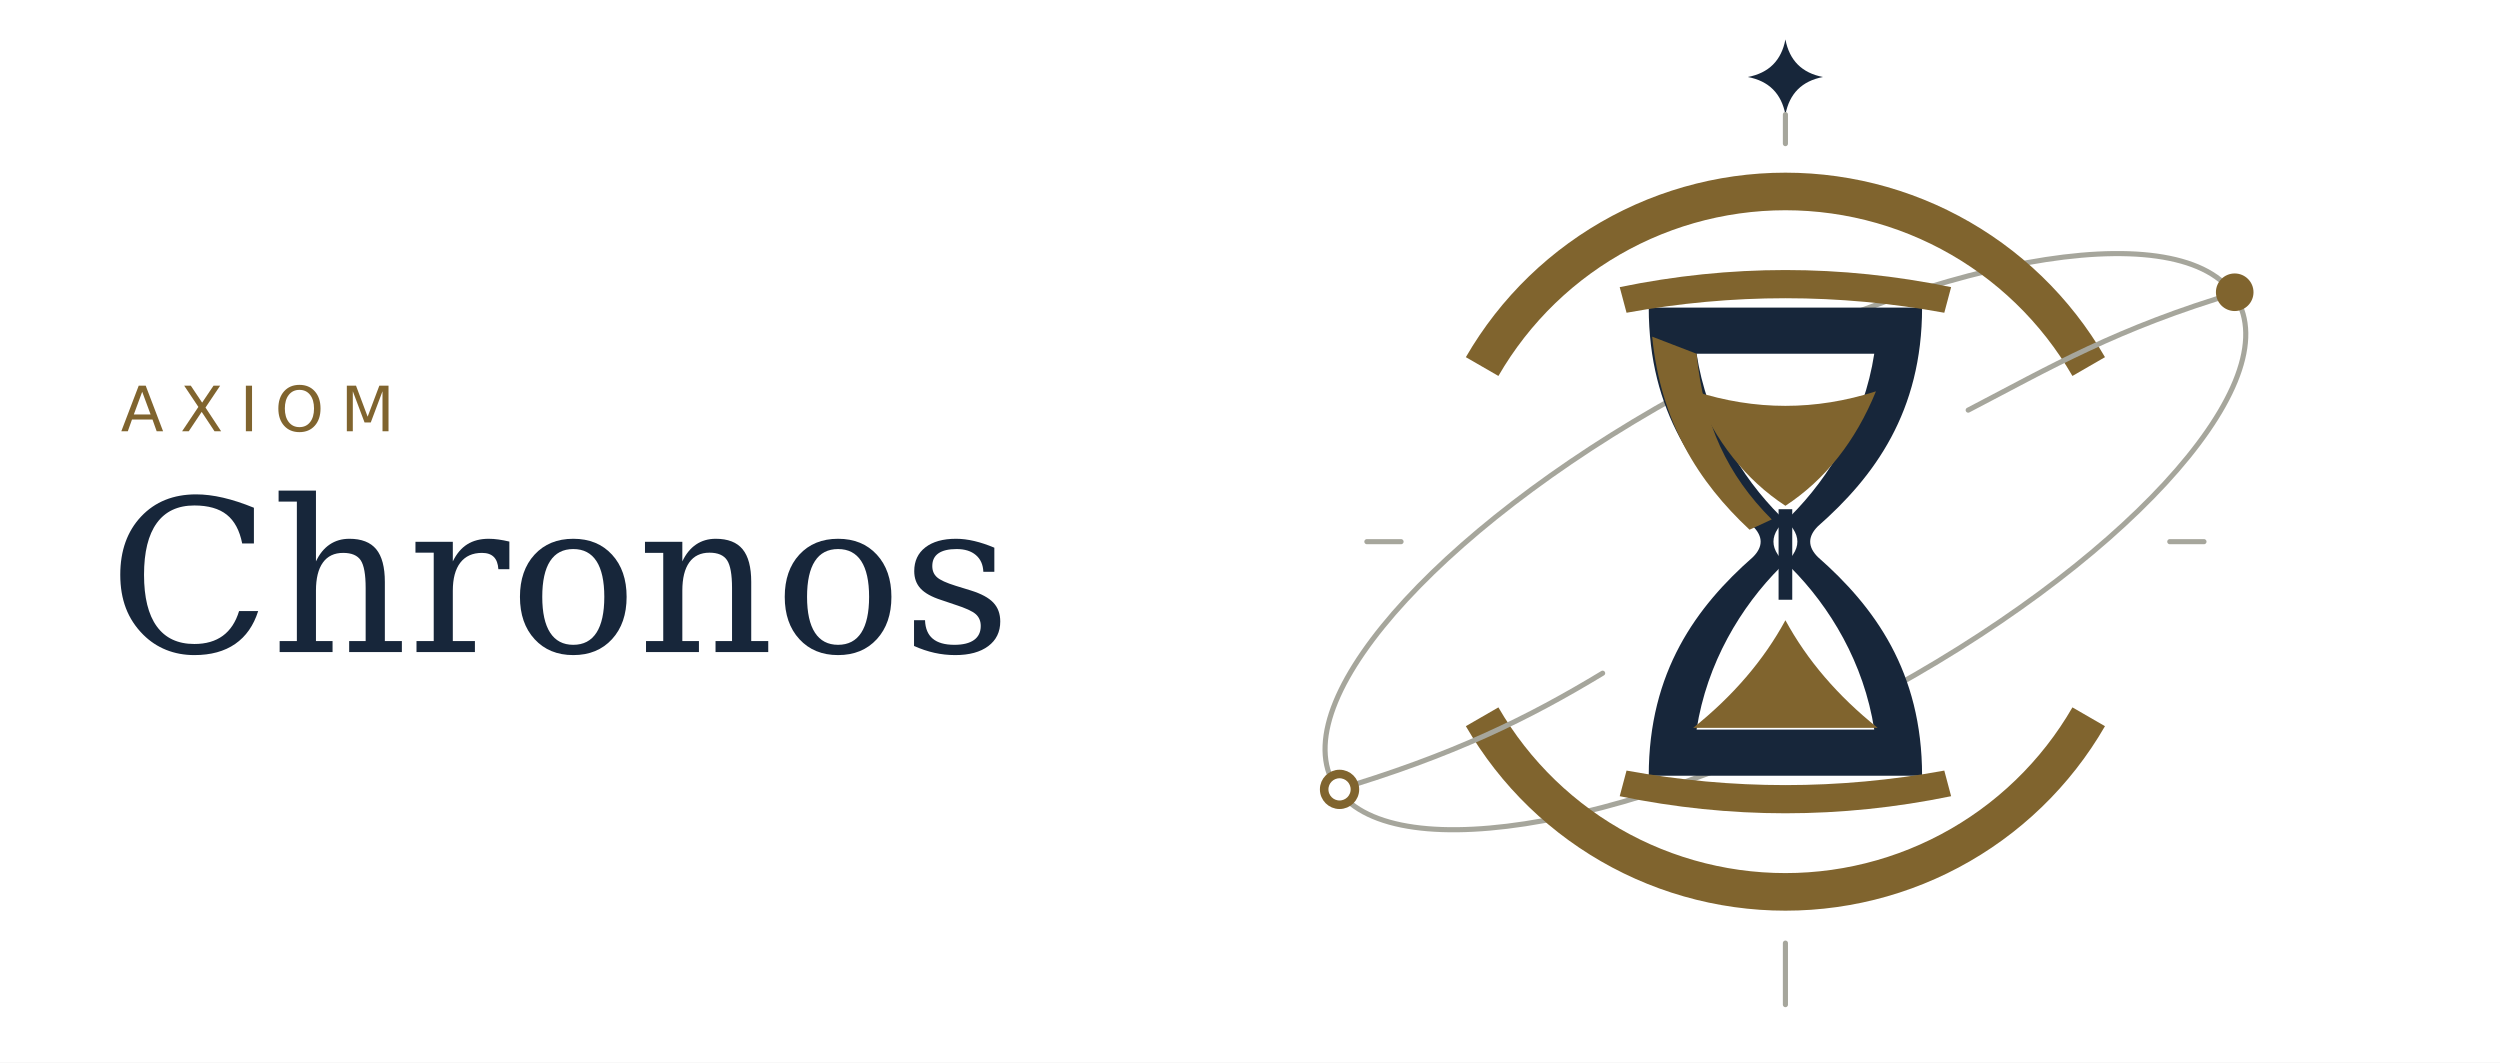
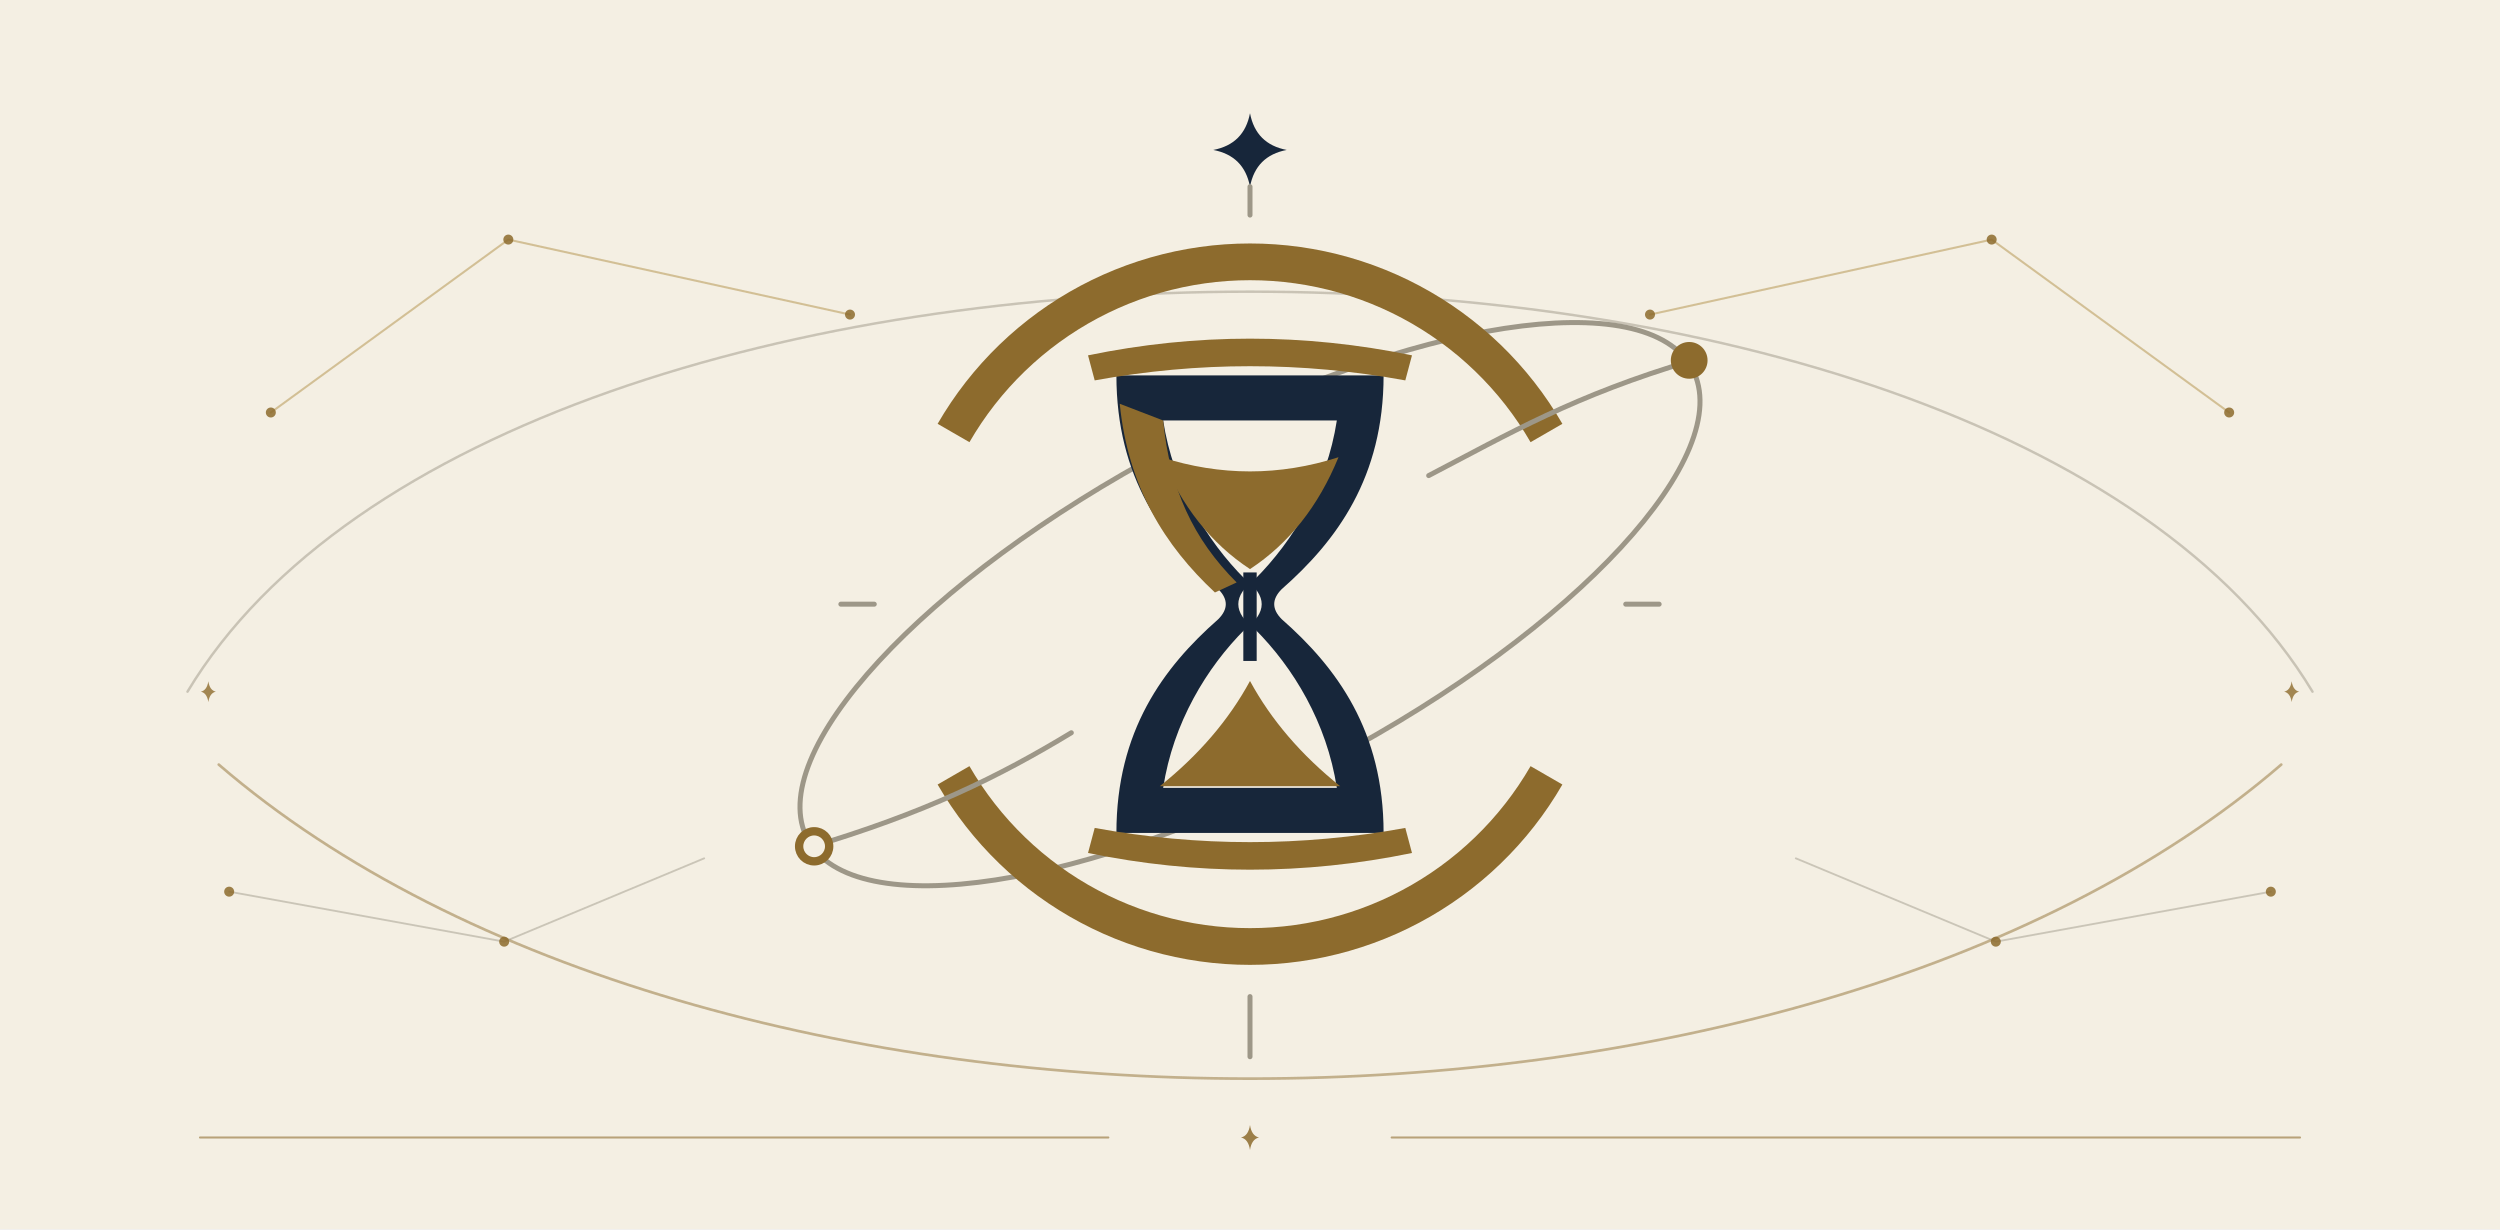
- <svg xmlns="http://www.w3.org/2000/svg" width="1200" height="510" viewBox="0 0 1200 510" role="img" aria-labelledby="title desc">
-   <rect x="0" y="0" width="1200" height="510" rx="0" fill="#ffffff" />
-   <g fill="#80642e" aria-label="AXIOM">
-     <path d="M700 1294 426 551H975ZM586 1493H815L1384 0H1174L1038 383H365L229 0H16Z" transform="translate(58.000 207) scale(0.01464844 -0.01464844)" />
-     <path d="M129 1493H346L717 938L1090 1493H1307L827 776L1339 0H1122L702 635L279 0H61L594 797Z" transform="translate(86.522 207) scale(0.01464844 -0.01464844)" />
-     <path d="M201 1493H403V0H201Z" transform="translate(115.074 207) scale(0.01464844 -0.01464844)" />
-     <path d="M807 1356Q587 1356 457.5 1192.0Q328 1028 328 745Q328 463 457.5 299.0Q587 135 807 135Q1027 135 1155.5 299.0Q1284 463 1284 745Q1284 1028 1155.5 1192.0Q1027 1356 807 1356ZM807 1520Q1121 1520 1309.0 1309.5Q1497 1099 1497 745Q1497 392 1309.0 181.5Q1121 -29 807 -29Q492 -29 303.5 181.0Q115 391 115 745Q115 1099 303.5 1309.5Q492 1520 807 1520Z" transform="translate(131.922 207) scale(0.01464844 -0.01464844)" />
-     <path d="M201 1493H502L883 477L1266 1493H1567V0H1370V1311L985 287H782L397 1311V0H201Z" transform="translate(163.535 207) scale(0.01464844 -0.01464844)" />
+ <svg xmlns="http://www.w3.org/2000/svg" width="1200" height="590" viewBox="0 0 1200 590" role="img" aria-labelledby="title desc">
+   <rect x="0" y="0" width="1200" height="590" fill="#f4efe3" />
+   <g id="chronos-celestial-field" aria-hidden="true">
+     <path d="M90 332C244 76 956 76 1110 332" fill="none" stroke="#9d9788" stroke-width="1.2" opacity="0.5" stroke-linecap="round" stroke-linejoin="round" />
+     <path d="M105 367C338 568 862 568 1095 367" fill="none" stroke="#8d6b2d" stroke-width="1.3" opacity="0.48" stroke-linecap="round" stroke-linejoin="round" />
+     <path d="M130 198L244 115L408 151M792 151L956 115L1070 198" fill="none" stroke="#b89a58" stroke-width="1" opacity="0.56" stroke-linecap="round" stroke-linejoin="round" />
+     <path d="M110 428L242 452L338 412M862 412L958 452L1090 428" fill="none" stroke="#9d9788" stroke-width="0.9" opacity="0.48" stroke-linecap="round" stroke-linejoin="round" />
+     <circle cx="130" cy="198" r="2.4" fill="#8d6b2d" stroke="none" stroke-width="1" opacity="0.85" />
+     <circle cx="244" cy="115" r="2.4" fill="#8d6b2d" stroke="none" stroke-width="1" opacity="0.85" />
+     <circle cx="408" cy="151" r="2.4" fill="#8d6b2d" stroke="none" stroke-width="1" opacity="0.85" />
+     <circle cx="792" cy="151" r="2.4" fill="#8d6b2d" stroke="none" stroke-width="1" opacity="0.85" />
+     <circle cx="956" cy="115" r="2.4" fill="#8d6b2d" stroke="none" stroke-width="1" opacity="0.85" />
+     <circle cx="1070" cy="198" r="2.4" fill="#8d6b2d" stroke="none" stroke-width="1" opacity="0.85" />
+     <circle cx="110" cy="428" r="2.4" fill="#8d6b2d" stroke="none" stroke-width="1" opacity="0.85" />
+     <circle cx="242" cy="452" r="2.4" fill="#8d6b2d" stroke="none" stroke-width="1" opacity="0.85" />
+     <circle cx="958" cy="452" r="2.4" fill="#8d6b2d" stroke="none" stroke-width="1" opacity="0.85" />
+     <circle cx="1090" cy="428" r="2.4" fill="#8d6b2d" stroke="none" stroke-width="1" opacity="0.85" />
+     <path d="M96 546H532M668 546H1104" fill="none" stroke="#8d6b2d" stroke-width="1" opacity="0.58" stroke-linecap="round" stroke-linejoin="round" />
+     <path d="M600 540Q600.78 545.22 604.32 546Q600.78 546.78 600 552Q599.22 546.78 595.68 546Q599.22 545.22 600 540Z" fill="#8d6b2d" stroke="none" stroke-width="1" opacity="0.85" stroke-linecap="round" stroke-linejoin="round" />
+     <path d="M100 327Q100.65 331.35 103.6 332Q100.65 332.65 100 337Q99.35 332.65 96.4 332Q99.35 331.35 100 327Z" fill="#8d6b2d" stroke="none" stroke-width="1" opacity="0.8" stroke-linecap="round" stroke-linejoin="round" />
+     <path d="M1100 327Q1100.65 331.35 1103.6 332Q1100.65 332.65 1100 337Q1099.35 332.65 1096.4 332Q1099.35 331.35 1100 327Z" fill="#8d6b2d" stroke="none" stroke-width="1" opacity="0.8" stroke-linecap="round" stroke-linejoin="round" />
  </g>
-   <g fill="#17263a" aria-label="Chronos">
-     <path d="M1444 395Q1378 186 1222.5 78.5Q1067 -29 829 -29Q683 -29 558.0 21.0Q433 71 336 168Q224 280 169.5 422.5Q115 565 115 745Q115 1093 316.0 1306.5Q517 1520 846 1520Q968 1520 1106.0 1488.0Q1244 1456 1403 1391V1047H1290Q1253 1235 1141.5 1324.0Q1030 1413 829 1413Q590 1413 467.0 1243.5Q344 1074 344 745Q344 417 467.0 247.5Q590 78 829 78Q996 78 1104.0 157.5Q1212 237 1260 395Z" transform="translate(52.000 313) scale(0.04980469 -0.04980469)" />
-     <path d="M84 0V106H250V1450H74V1556H434V874Q485 982 566.5 1037.0Q648 1092 756 1092Q932 1092 1015.0 991.0Q1098 890 1098 676V106H1262V0H754V106H913V618Q913 813 865.5 884.5Q818 956 696 956Q568 956 501.0 863.0Q434 770 434 592V106H594V0Z" transform="translate(130.044 313) scale(0.04980469 -0.04980469)" />
-     <path d="M979 1065V799H873Q868 878 829.0 917.0Q790 956 715 956Q579 956 506.5 862.0Q434 768 434 592V106H647V0H84V106H250V958H74V1063H434V874Q488 985 573.0 1038.5Q658 1092 780 1092Q825 1092 874.5 1085.0Q924 1078 979 1065Z" transform="translate(195.736 313) scale(0.04980469 -0.04980469)" />
-     <path d="M616 70Q764 70 839.5 187.0Q915 304 915 532Q915 760 839.5 876.5Q764 993 616 993Q468 993 392.5 876.5Q317 760 317 532Q317 304 393.0 187.0Q469 70 616 70ZM616 -29Q384 -29 243.0 124.5Q102 278 102 532Q102 786 242.5 939.0Q383 1092 616 1092Q849 1092 989.5 939.0Q1130 786 1130 532Q1130 278 989.5 124.5Q849 -29 616 -29Z" transform="translate(244.495 313) scale(0.04980469 -0.04980469)" />
-     <path d="M84 0V106H250V956H74V1063H434V874Q485 982 566.5 1037.0Q648 1092 756 1092Q932 1092 1015.0 991.0Q1098 890 1098 676V106H1262V0H754V106H913V618Q913 813 865.0 885.5Q817 958 696 958Q568 958 501.0 864.5Q434 771 434 592V106H594V0Z" transform="translate(305.904 313) scale(0.04980469 -0.04980469)" />
-     <path d="M616 70Q764 70 839.5 187.0Q915 304 915 532Q915 760 839.5 876.5Q764 993 616 993Q468 993 392.5 876.5Q317 760 317 532Q317 304 393.0 187.0Q469 70 616 70ZM616 -29Q384 -29 243.0 124.5Q102 278 102 532Q102 786 242.5 939.0Q383 1092 616 1092Q849 1092 989.5 939.0Q1130 786 1130 532Q1130 278 989.5 124.5Q849 -29 616 -29Z" transform="translate(371.597 313) scale(0.04980469 -0.04980469)" />
-     <path d="M115 59V307H221Q225 188 295.5 129.0Q366 70 504 70Q628 70 693.0 116.5Q758 163 758 252Q758 322 710.5 365.0Q663 408 510 457L377 502Q240 546 178.5 612.0Q117 678 117 780Q117 926 224.0 1009.0Q331 1092 520 1092Q604 1092 697.0 1070.0Q790 1048 889 1006V774H783Q779 877 711.0 935.0Q643 993 526 993Q410 993 350.5 952.0Q291 911 291 829Q291 762 336.0 721.5Q381 681 516 639L662 594Q813 547 879.5 476.5Q946 406 946 295Q946 144 830.5 57.5Q715 -29 512 -29Q409 -29 311.0 -7.0Q213 15 115 59Z" transform="translate(433.006 313) scale(0.04980469 -0.04980469)" />
-   </g>
-   <g transform="translate(365 14) scale(.82)">
-     <ellipse cx="600" cy="300" rx="300" ry="105" fill="none" stroke="#a6a69c" stroke-width="3" transform="rotate(-28 600 300)" />
-     <path d="M412.939 192.000L416.822 185.537L420.928 179.214L425.252 173.038L429.790 167.017L434.534 161.158L439.481 155.468L444.623 149.954L449.954 144.623L455.468 139.481L461.158 134.534L467.017 129.790L473.038 125.252L479.214 120.928L485.537 116.822L492.000 112.939L498.594 109.283L505.312 105.860L512.145 102.674L519.085 99.728L526.124 97.026L533.252 94.572L540.462 92.367L547.745 90.416L555.091 88.720L562.492 87.282L569.939 86.102L577.422 85.183L584.933 84.526L592.462 84.132L600.000 84.000L607.538 84.132L615.067 84.526L622.578 85.183L630.061 86.102L637.508 87.282L644.909 88.720L652.255 90.416L659.538 92.367L666.748 94.572L673.876 97.026L680.915 99.728L687.855 102.674L694.688 105.860L701.406 109.283L708.000 112.939L714.463 116.822L720.786 120.928L726.962 125.252L732.983 129.790L738.842 134.534L744.532 139.481L750.046 144.623L755.377 149.954L760.519 155.468L765.466 161.158L770.210 167.017L774.748 173.038L779.072 179.214L783.178 185.537L787.061 192.000L768.009 203.000L764.521 197.196L760.833 191.517L756.949 185.970L752.874 180.562L748.613 175.299L744.170 170.189L739.552 165.236L734.764 160.448L729.811 155.830L724.701 151.387L719.438 147.126L714.030 143.051L708.483 139.167L702.804 135.479L697.000 131.991L691.077 128.708L685.044 125.634L678.907 122.772L672.674 120.126L666.352 117.700L659.949 115.495L653.474 113.515L646.933 111.763L640.335 110.239L633.688 108.947L627.000 107.888L620.279 107.063L613.533 106.473L606.771 106.118L600.000 106.000L593.229 106.118L586.467 106.473L579.721 107.063L573.000 107.888L566.312 108.947L559.665 110.239L553.067 111.763L546.526 113.515L540.051 115.495L533.648 117.700L527.326 120.126L521.093 122.772L514.956 125.634L508.923 128.708L503.000 131.991L497.196 135.479L491.517 139.167L485.970 143.051L480.562 147.126L475.299 151.387L470.189 155.830L465.236 160.448L460.448 165.236L455.830 170.189L451.387 175.299L447.126 180.562L443.051 185.970L439.167 191.517L435.479 197.196L431.991 203.000Z" fill="#80642e" />
-     <path d="M787.061 408.000L783.178 414.463L779.072 420.786L774.748 426.962L770.210 432.983L765.466 438.842L760.519 444.532L755.377 450.046L750.046 455.377L744.532 460.519L738.842 465.466L732.983 470.210L726.962 474.748L720.786 479.072L714.463 483.178L708.000 487.061L701.406 490.717L694.688 494.140L687.855 497.326L680.915 500.272L673.876 502.974L666.748 505.428L659.538 507.633L652.255 509.584L644.909 511.280L637.508 512.718L630.061 513.898L622.578 514.817L615.067 515.474L607.538 515.868L600.000 516.000L592.462 515.868L584.933 515.474L577.422 514.817L569.939 513.898L562.492 512.718L555.091 511.280L547.745 509.584L540.462 507.633L533.252 505.428L526.124 502.974L519.085 500.272L512.145 497.326L505.312 494.140L498.594 490.717L492.000 487.061L485.537 483.178L479.214 479.072L473.038 474.748L467.017 470.210L461.158 465.466L455.468 460.519L449.954 455.377L444.623 450.046L439.481 444.532L434.534 438.842L429.790 432.983L425.252 426.962L420.928 420.786L416.822 414.463L412.939 408.000L431.991 397.000L435.479 402.804L439.167 408.483L443.051 414.030L447.126 419.438L451.387 424.701L455.830 429.811L460.448 434.764L465.236 439.552L470.189 444.170L475.299 448.613L480.562 452.874L485.970 456.949L491.517 460.833L497.196 464.521L503.000 468.009L508.923 471.292L514.956 474.366L521.093 477.228L527.326 479.874L533.648 482.300L540.051 484.505L546.526 486.485L553.067 488.237L559.665 489.761L566.312 491.053L573.000 492.112L579.721 492.937L586.467 493.527L593.229 493.882L600.000 494.000L606.771 493.882L613.533 493.527L620.279 492.937L627.000 492.112L633.688 491.053L640.335 489.761L646.933 488.237L653.474 486.485L659.949 484.505L666.352 482.300L672.674 479.874L678.907 477.228L685.044 474.366L691.077 471.292L697.000 468.009L702.804 464.521L708.483 460.833L714.030 456.949L719.438 452.874L724.701 448.613L729.811 444.170L734.764 439.552L739.552 434.764L744.170 429.811L748.613 424.701L752.874 419.438L756.949 414.030L760.833 408.483L764.521 402.804L768.009 397.000Z" fill="#80642e" />
-     <path d="M355 300H375 M825 300H845" fill="none" stroke="#a6a69c" stroke-width="3" stroke-linecap="round" stroke-linejoin="round" />
-     <path d="M520 163 C520 224 548 262 581 291 Q590 300 581 309 C548 338 520 376 520 437 L680 437 C680 376 652 338 619 309 Q610 300 619 291 C652 262 680 224 680 163Z" fill="#17263a" />
-     <path d="M548 190 C554 229 574 262 597 285 Q617 300 597 315 C574 338 554 371 548 410 H652 C646 371 626 338 603 315 Q583 300 603 285 C626 262 646 229 652 190Z" fill="#ffffff" />
-     <path d="M547 212 Q600 229 653 212 Q635 256 600 279 Q565 256 547 212Z" fill="#80642e" />
-     <path d="M546 409 Q581 381 600 346 Q619 381 654 409Z" fill="#80642e" />
-     <path d="M596 281H604V334H596Z" fill="#17263a" />
-     <path d="M522 180 C527 230 549 265 579 293 L592 287 C566 261 552 231 548 190Z" fill="#80642e" />
-     <path d="M503 151 Q600 131 697 151 L693 166 Q600 149 507 166Z" fill="#80642e" />
-     <path d="M503 449 Q600 469 697 449 L693 434 Q600 451 507 434Z" fill="#80642e" />
-     <path d="M335 446 C406 425 450 403 493 377 M707 223 C755 198 794 175 865 154" fill="none" stroke="#a6a69c" stroke-width="3" stroke-linecap="round" stroke-linejoin="round" />
-     <circle cx="339" cy="445" r="9" fill="#ffffff" stroke="#80642e" stroke-width="5" />
-     <circle cx="863" cy="154" r="11" fill="#80642e" />
-     <path d="M600 6Q603.52 24.48 622 28Q603.52 31.52 600 50Q596.48 31.52 578 28Q596.48 24.48 600 6Z" fill="#17263a" />
-     <path d="M600 50V67 M600 535V571" fill="none" stroke="#a6a69c" stroke-width="3" stroke-linecap="round" stroke-linejoin="round" />
+   <g id="preserved-chronos-identity" transform="translate(330 20) scale(1.054688)">
+     <g id="emblem-chronos">
+       <g transform="translate(-200 28) scale(.76)">
+         <ellipse cx="600" cy="300" rx="300" ry="105" fill="none" stroke="#9d9788" stroke-width="3" transform="rotate(-28 600 300)" />
+         <path d="M412.939 192.000L416.822 185.537L420.928 179.214L425.252 173.038L429.790 167.017L434.534 161.158L439.481 155.468L444.623 149.954L449.954 144.623L455.468 139.481L461.158 134.534L467.017 129.790L473.038 125.252L479.214 120.928L485.537 116.822L492.000 112.939L498.594 109.283L505.312 105.860L512.145 102.674L519.085 99.728L526.124 97.026L533.252 94.572L540.462 92.367L547.745 90.416L555.091 88.720L562.492 87.282L569.939 86.102L577.422 85.183L584.933 84.526L592.462 84.132L600.000 84.000L607.538 84.132L615.067 84.526L622.578 85.183L630.061 86.102L637.508 87.282L644.909 88.720L652.255 90.416L659.538 92.367L666.748 94.572L673.876 97.026L680.915 99.728L687.855 102.674L694.688 105.860L701.406 109.283L708.000 112.939L714.463 116.822L720.786 120.928L726.962 125.252L732.983 129.790L738.842 134.534L744.532 139.481L750.046 144.623L755.377 149.954L760.519 155.468L765.466 161.158L770.210 167.017L774.748 173.038L779.072 179.214L783.178 185.537L787.061 192.000L768.009 203.000L764.521 197.196L760.833 191.517L756.949 185.970L752.874 180.562L748.613 175.299L744.170 170.189L739.552 165.236L734.764 160.448L729.811 155.830L724.701 151.387L719.438 147.126L714.030 143.051L708.483 139.167L702.804 135.479L697.000 131.991L691.077 128.708L685.044 125.634L678.907 122.772L672.674 120.126L666.352 117.700L659.949 115.495L653.474 113.515L646.933 111.763L640.335 110.239L633.688 108.947L627.000 107.888L620.279 107.063L613.533 106.473L606.771 106.118L600.000 106.000L593.229 106.118L586.467 106.473L579.721 107.063L573.000 107.888L566.312 108.947L559.665 110.239L553.067 111.763L546.526 113.515L540.051 115.495L533.648 117.700L527.326 120.126L521.093 122.772L514.956 125.634L508.923 128.708L503.000 131.991L497.196 135.479L491.517 139.167L485.970 143.051L480.562 147.126L475.299 151.387L470.189 155.830L465.236 160.448L460.448 165.236L455.830 170.189L451.387 175.299L447.126 180.562L443.051 185.970L439.167 191.517L435.479 197.196L431.991 203.000Z" fill="#8d6b2d" />
+         <path d="M787.061 408.000L783.178 414.463L779.072 420.786L774.748 426.962L770.210 432.983L765.466 438.842L760.519 444.532L755.377 450.046L750.046 455.377L744.532 460.519L738.842 465.466L732.983 470.210L726.962 474.748L720.786 479.072L714.463 483.178L708.000 487.061L701.406 490.717L694.688 494.140L687.855 497.326L680.915 500.272L673.876 502.974L666.748 505.428L659.538 507.633L652.255 509.584L644.909 511.280L637.508 512.718L630.061 513.898L622.578 514.817L615.067 515.474L607.538 515.868L600.000 516.000L592.462 515.868L584.933 515.474L577.422 514.817L569.939 513.898L562.492 512.718L555.091 511.280L547.745 509.584L540.462 507.633L533.252 505.428L526.124 502.974L519.085 500.272L512.145 497.326L505.312 494.140L498.594 490.717L492.000 487.061L485.537 483.178L479.214 479.072L473.038 474.748L467.017 470.210L461.158 465.466L455.468 460.519L449.954 455.377L444.623 450.046L439.481 444.532L434.534 438.842L429.790 432.983L425.252 426.962L420.928 420.786L416.822 414.463L412.939 408.000L431.991 397.000L435.479 402.804L439.167 408.483L443.051 414.030L447.126 419.438L451.387 424.701L455.830 429.811L460.448 434.764L465.236 439.552L470.189 444.170L475.299 448.613L480.562 452.874L485.970 456.949L491.517 460.833L497.196 464.521L503.000 468.009L508.923 471.292L514.956 474.366L521.093 477.228L527.326 479.874L533.648 482.300L540.051 484.505L546.526 486.485L553.067 488.237L559.665 489.761L566.312 491.053L573.000 492.112L579.721 492.937L586.467 493.527L593.229 493.882L600.000 494.000L606.771 493.882L613.533 493.527L620.279 492.937L627.000 492.112L633.688 491.053L640.335 489.761L646.933 488.237L653.474 486.485L659.949 484.505L666.352 482.300L672.674 479.874L678.907 477.228L685.044 474.366L691.077 471.292L697.000 468.009L702.804 464.521L708.483 460.833L714.030 456.949L719.438 452.874L724.701 448.613L729.811 444.170L734.764 439.552L739.552 434.764L744.170 429.811L748.613 424.701L752.874 419.438L756.949 414.030L760.833 408.483L764.521 402.804L768.009 397.000Z" fill="#8d6b2d" />
+         <path d="M355 300H375 M825 300H845" fill="none" stroke="#9d9788" stroke-width="3" stroke-linecap="round" stroke-linejoin="round" />
+         <path d="M520 163 C520 224 548 262 581 291 Q590 300 581 309 C548 338 520 376 520 437 L680 437 C680 376 652 338 619 309 Q610 300 619 291 C652 262 680 224 680 163Z" fill="#17263a" />
+         <path d="M548 190 C554 229 574 262 597 285 Q617 300 597 315 C574 338 554 371 548 410 H652 C646 371 626 338 603 315 Q583 300 603 285 C626 262 646 229 652 190Z" fill="#f4efe3" />
+         <path d="M547 212 Q600 229 653 212 Q635 256 600 279 Q565 256 547 212Z" fill="#8d6b2d" />
+         <path d="M546 409 Q581 381 600 346 Q619 381 654 409Z" fill="#8d6b2d" />
+         <path d="M596 281H604V334H596Z" fill="#17263a" />
+         <path d="M522 180 C527 230 549 265 579 293 L592 287 C566 261 552 231 548 190Z" fill="#8d6b2d" />
+         <path d="M503 151 Q600 131 697 151 L693 166 Q600 149 507 166Z" fill="#8d6b2d" />
+         <path d="M503 449 Q600 469 697 449 L693 434 Q600 451 507 434Z" fill="#8d6b2d" />
+         <path d="M335 446 C406 425 450 403 493 377 M707 223 C755 198 794 175 865 154" fill="none" stroke="#9d9788" stroke-width="3" stroke-linecap="round" stroke-linejoin="round" />
+         <circle cx="339" cy="445" r="9" fill="#f4efe3" stroke="#8d6b2d" stroke-width="5" />
+         <circle cx="863" cy="154" r="11" fill="#8d6b2d" />
+         <path d="M600 6Q603.52 24.48 622 28Q603.52 31.52 600 50Q596.48 31.52 578 28Q596.48 24.48 600 6Z" fill="#17263a" />
+         <path d="M600 50V67 M600 535V571" fill="none" stroke="#9d9788" stroke-width="3" stroke-linecap="round" stroke-linejoin="round" />
+       </g>
+     </g>
  </g>
</svg>
